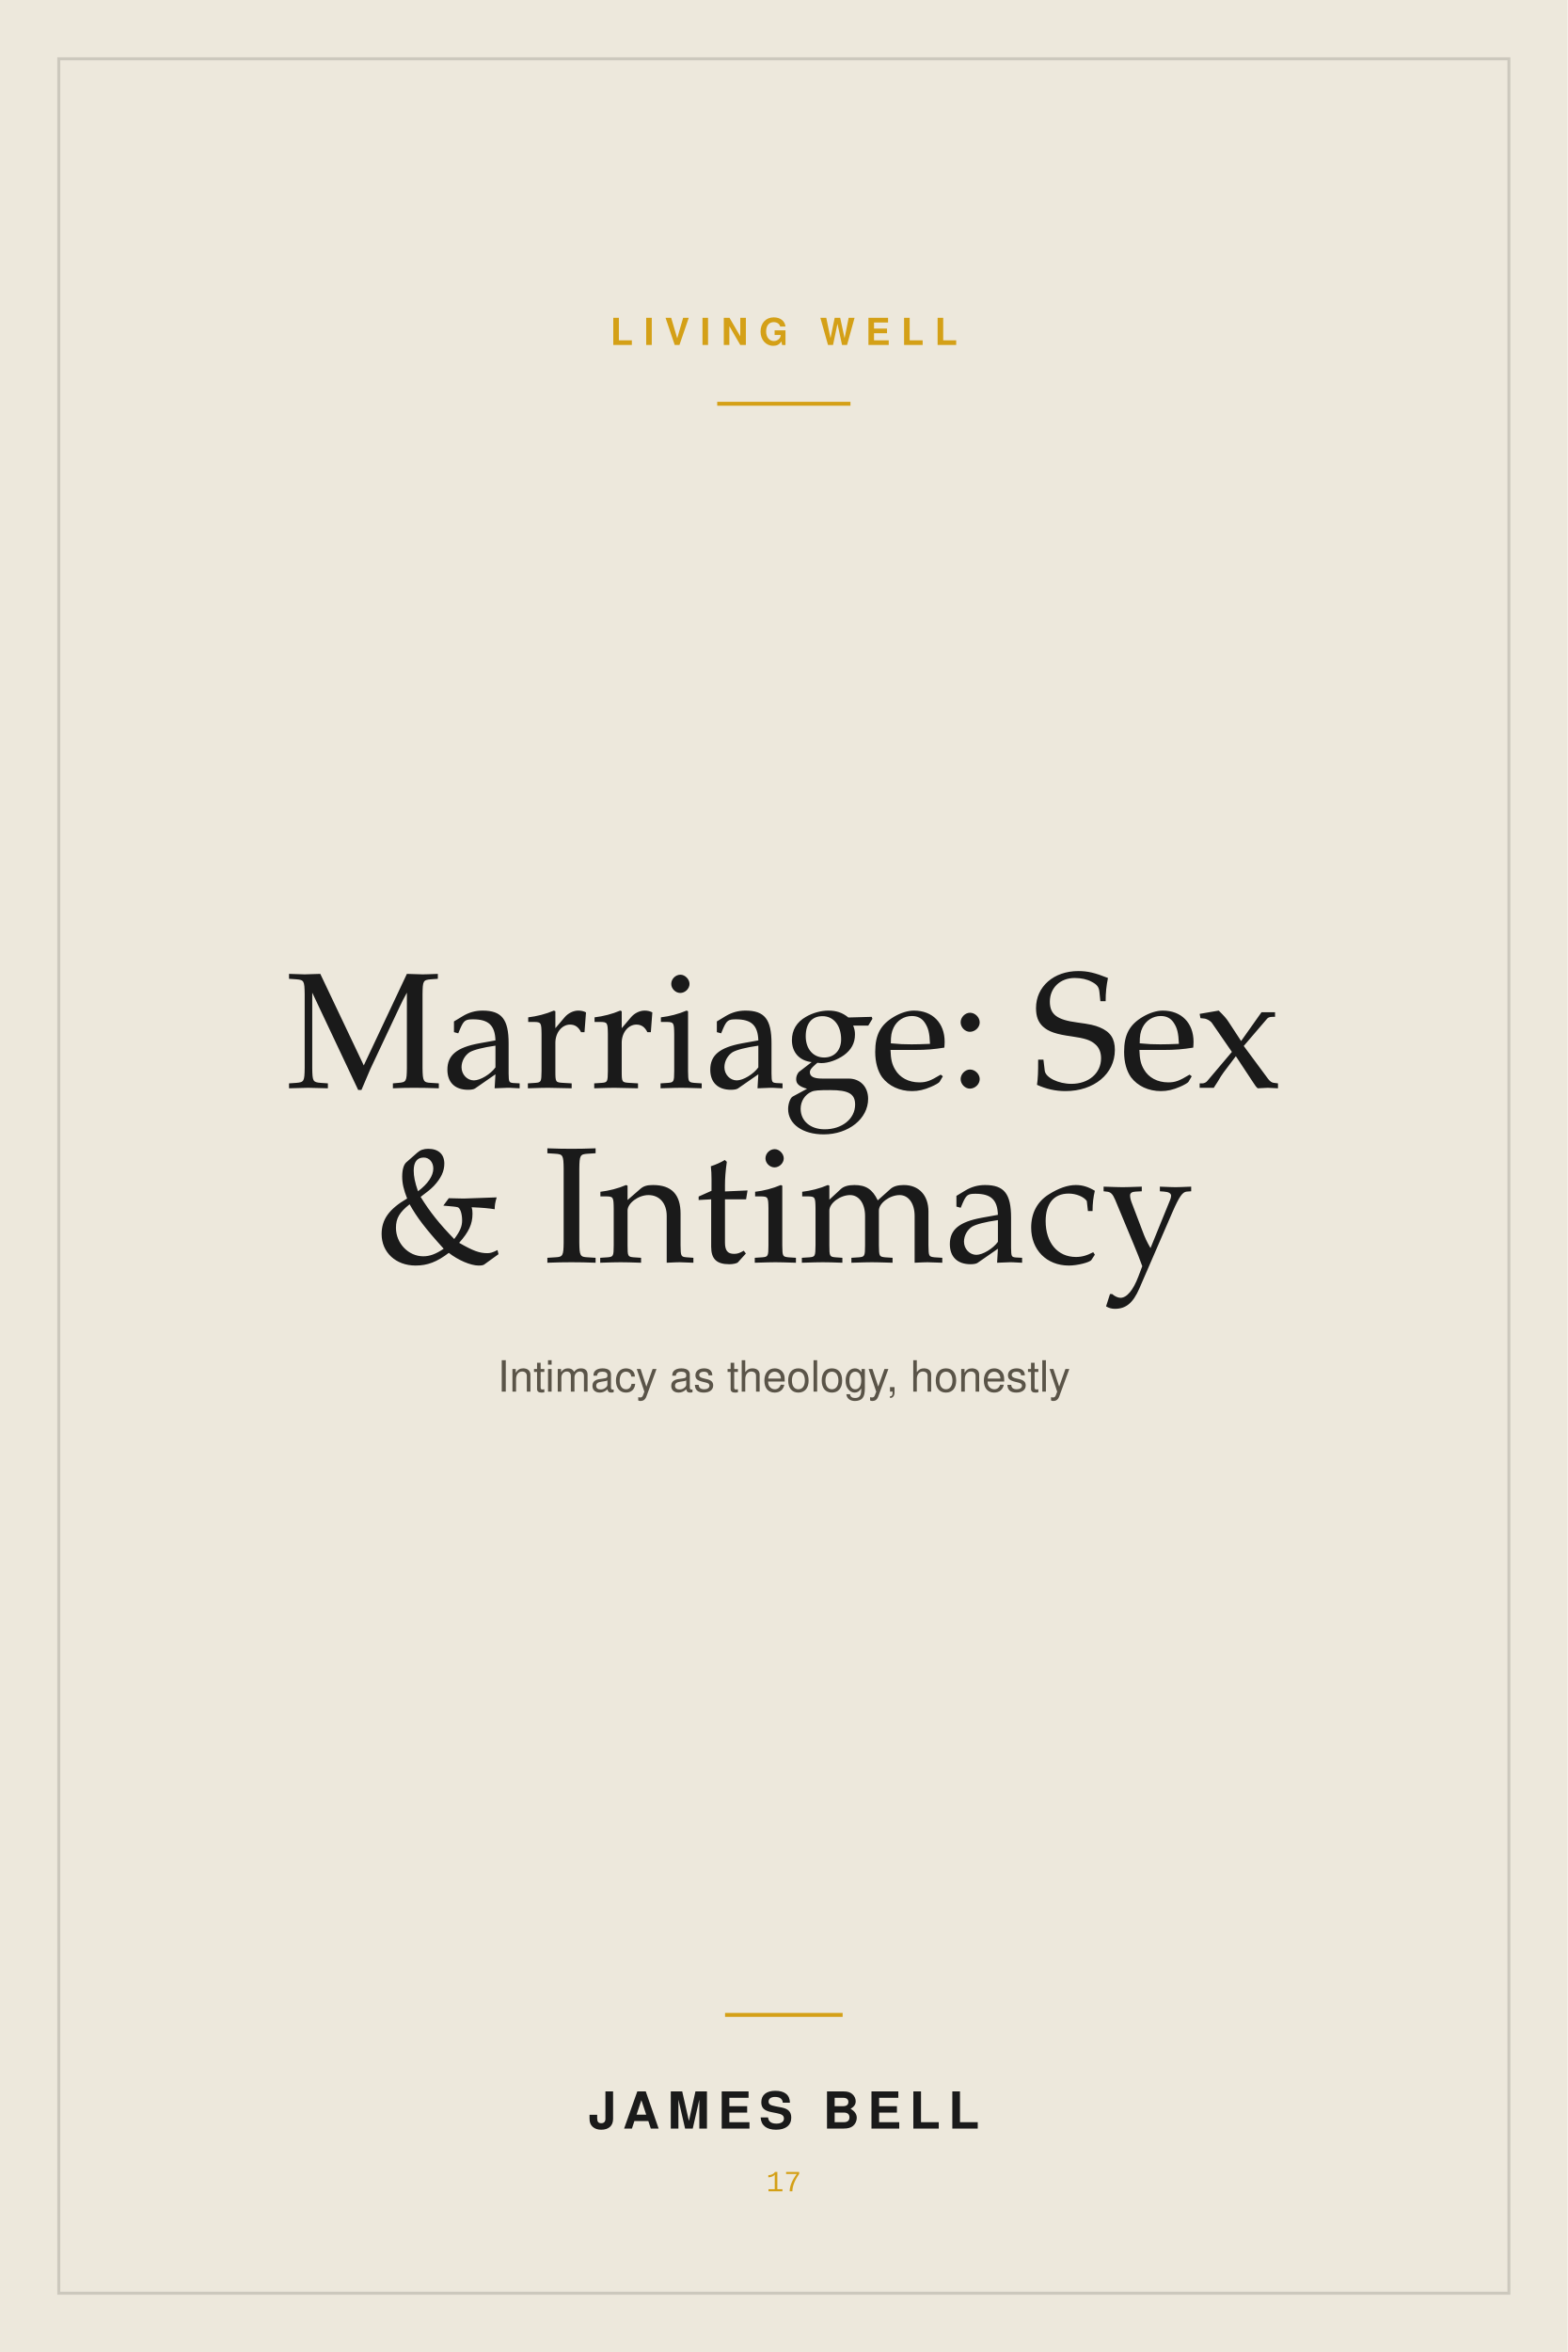
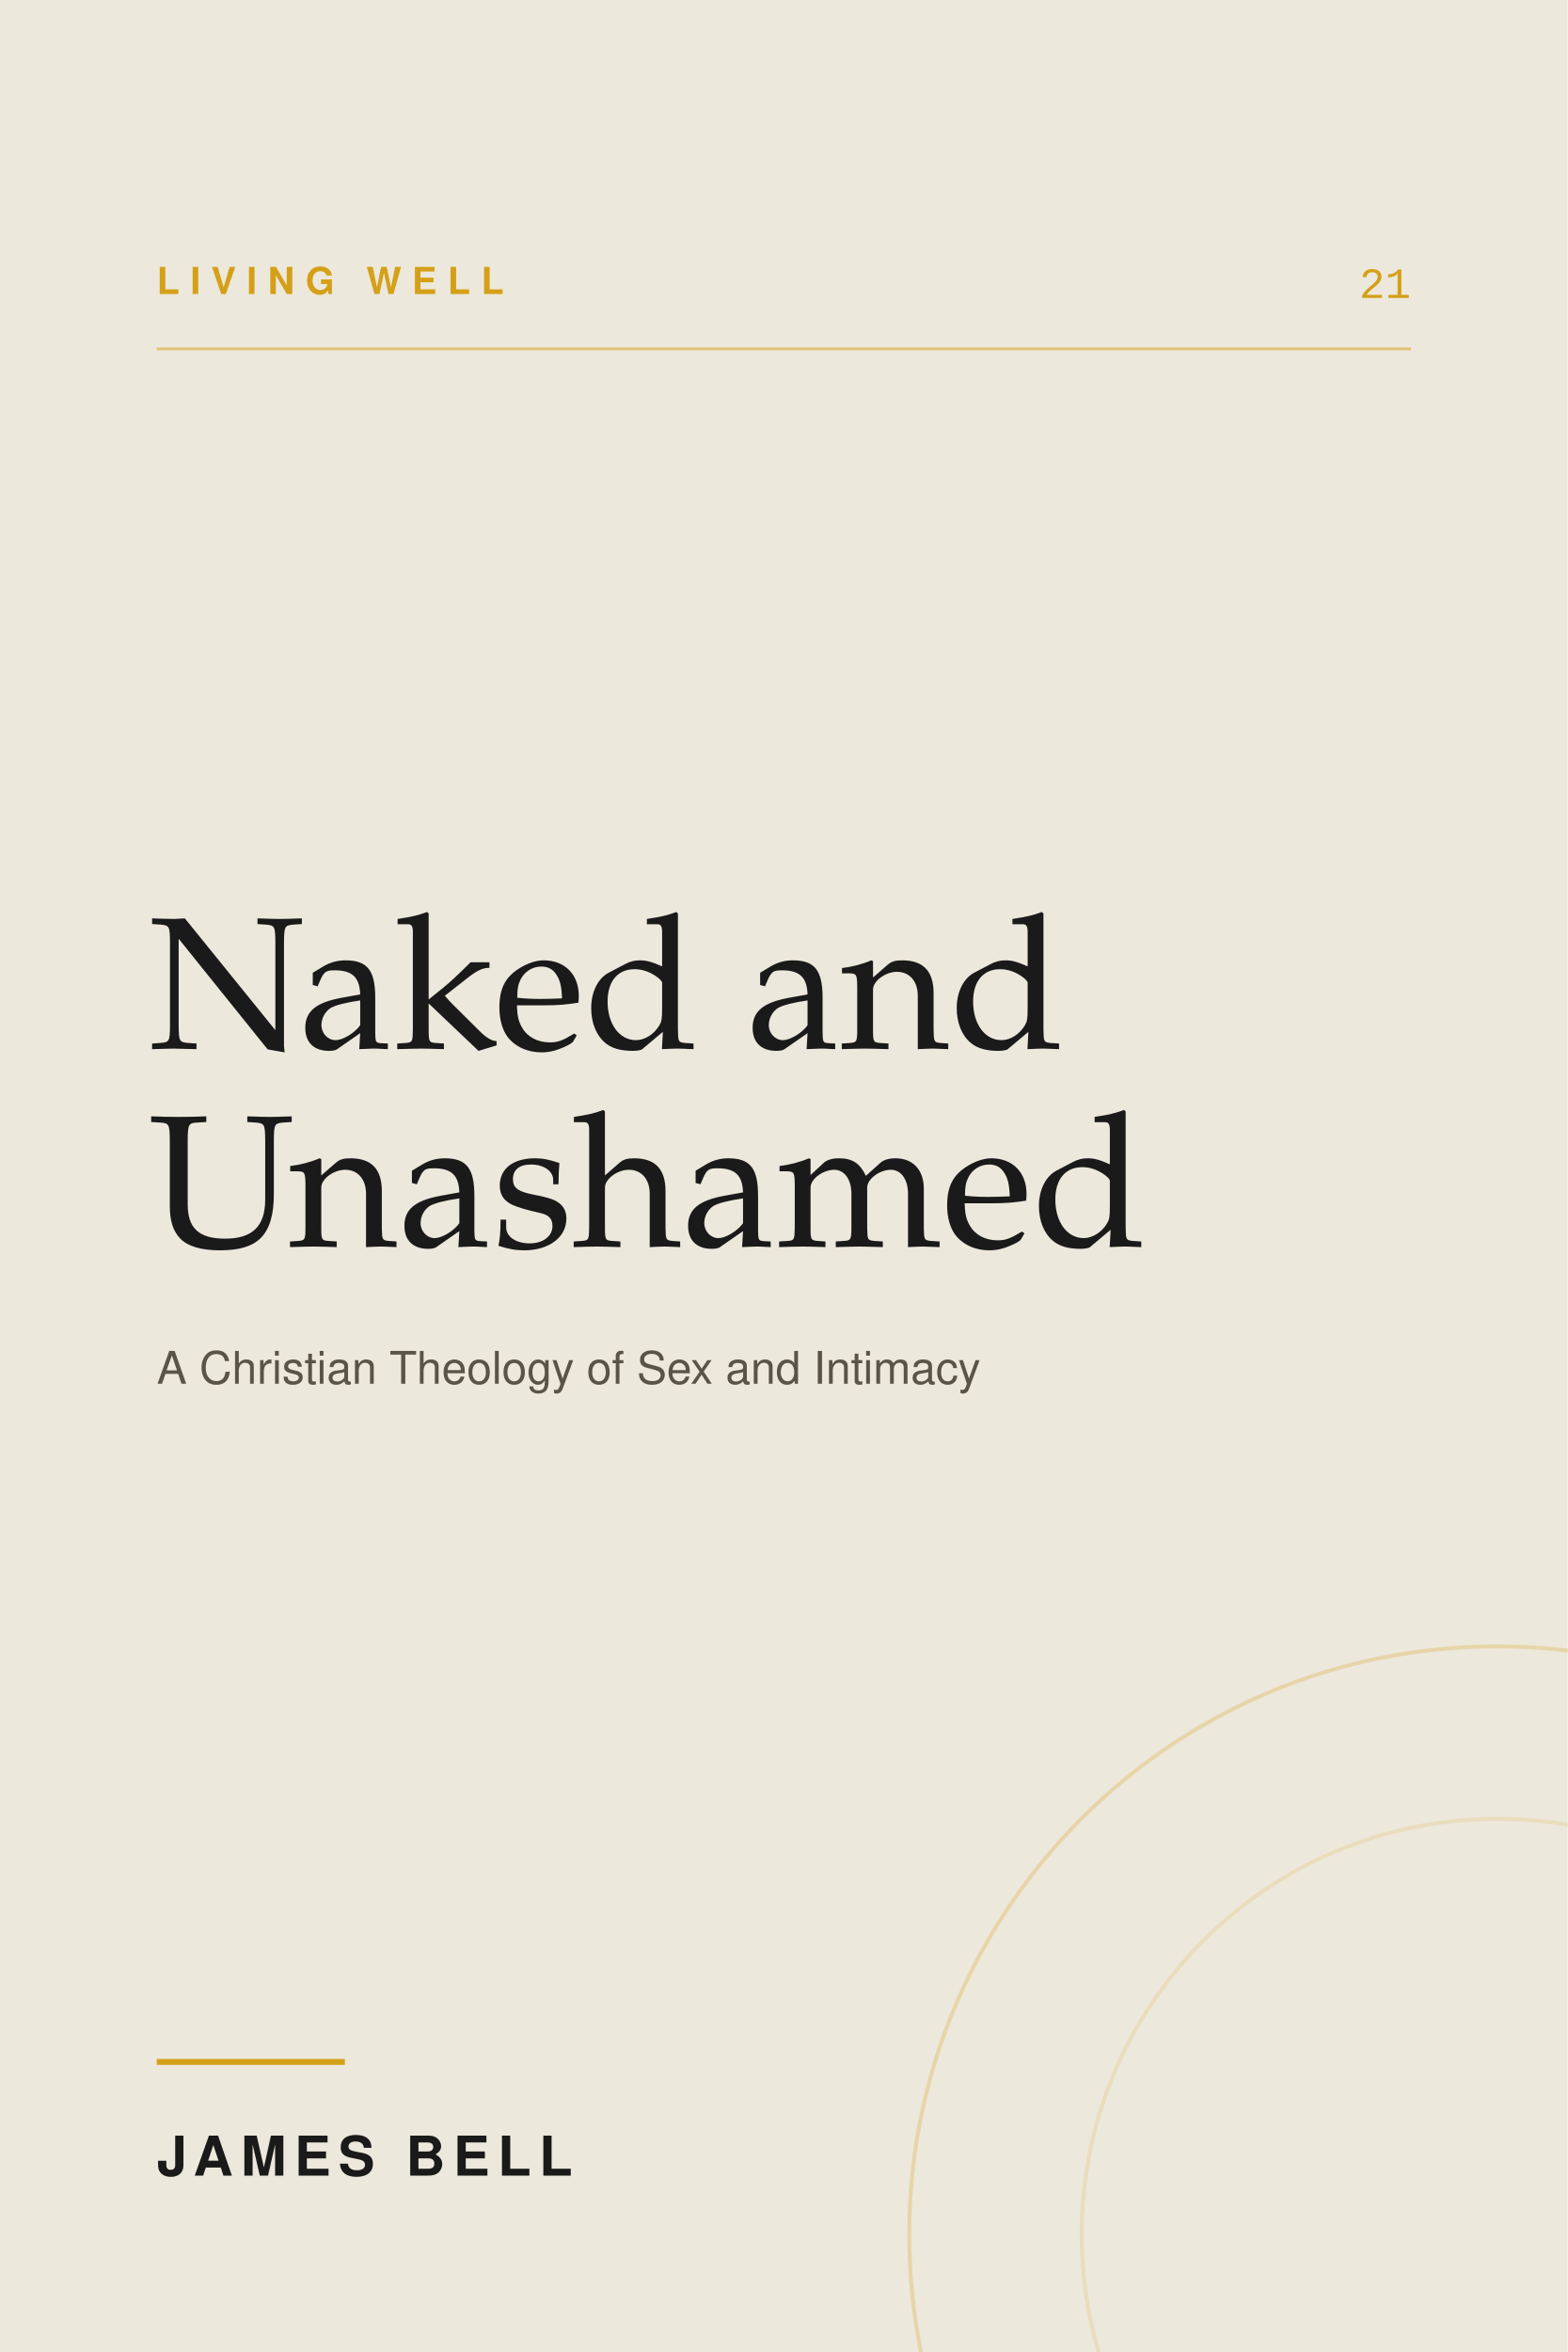
- <svg xmlns="http://www.w3.org/2000/svg" width="800" height="1200" viewBox="0 0 800 1200" role="img" aria-label="Marriage: Sex &amp; Intimacy by James Bell">
+ <svg xmlns="http://www.w3.org/2000/svg" width="800" height="1200" viewBox="0 0 800 1200" role="img" aria-label="Naked and Unashamed by James Bell">
  <rect width="800" height="1200" fill="#EDE8DC" />
-   <rect x="30" y="30" width="740" height="1140" fill="none" stroke="#1A1A1A" stroke-width="1.5" opacity="0.16" />
-   <text x="400" y="176" text-anchor="middle" font-family="Helvetica, Arial, sans-serif" font-size="19" letter-spacing="5.5" font-weight="700" fill="#D4A017">LIVING WELL</text>
-   <line x1="366" y1="206" x2="434" y2="206" stroke="#D4A017" stroke-width="2" />
-   <text x="400" y="555" text-anchor="middle" font-family="Palatino, 'Palatino Linotype', Georgia, serif" font-size="84" fill="#1A1A1A">Marriage: Sex</text>
-   <text x="400" y="644" text-anchor="middle" font-family="Palatino, 'Palatino Linotype', Georgia, serif" font-size="84" fill="#1A1A1A">&amp; Intimacy</text>
-   <text x="400" y="710" text-anchor="middle" font-family="Helvetica, Arial, sans-serif" font-size="22" fill="#5A5448">Intimacy as theology, honestly</text>
-   <line x1="370" y1="1028" x2="430" y2="1028" stroke="#D4A017" stroke-width="2" />
-   <text x="400" y="1086" text-anchor="middle" font-family="Helvetica, Arial, sans-serif" font-size="26" letter-spacing="4" font-weight="700" fill="#1A1A1A">JAMES BELL</text>
-   <text x="400" y="1118" text-anchor="middle" font-family="'JetBrains Mono', 'Courier New', monospace" font-size="15" fill="#D4A017">17</text>
+   <circle cx="764" cy="1140" r="300" fill="none" stroke="#D4A017" stroke-width="2" opacity="0.26" />
+   <circle cx="764" cy="1140" r="212" fill="none" stroke="#D4A017" stroke-width="2" opacity="0.16" />
+   <text x="80" y="150" font-family="Helvetica, Arial, sans-serif" font-size="19" letter-spacing="5.5" font-weight="700" fill="#D4A017">LIVING WELL</text>
+   <text x="720" y="152" text-anchor="end" font-family="'JetBrains Mono', 'Courier New', monospace" font-size="22" fill="#D4A017">21</text>
+   <line x1="80" y1="178" x2="720" y2="178" stroke="#D4A017" stroke-width="1.5" opacity="0.5" />
+   <text x="76" y="535" font-family="Palatino, 'Palatino Linotype', Georgia, serif" font-size="96" fill="#1A1A1A">Naked and</text>
+   <text x="76" y="636" font-family="Palatino, 'Palatino Linotype', Georgia, serif" font-size="96" fill="#1A1A1A">Unashamed</text>
+   <text x="80" y="706" font-family="Helvetica, Arial, sans-serif" font-size="23" fill="#5A5448">A Christian Theology of Sex and Intimacy</text>
+   <line x1="80" y1="1052" x2="176" y2="1052" stroke="#D4A017" stroke-width="3" />
+   <text x="80" y="1110" font-family="Helvetica, Arial, sans-serif" font-size="28" letter-spacing="4" font-weight="700" fill="#1A1A1A">JAMES BELL</text>
</svg>
